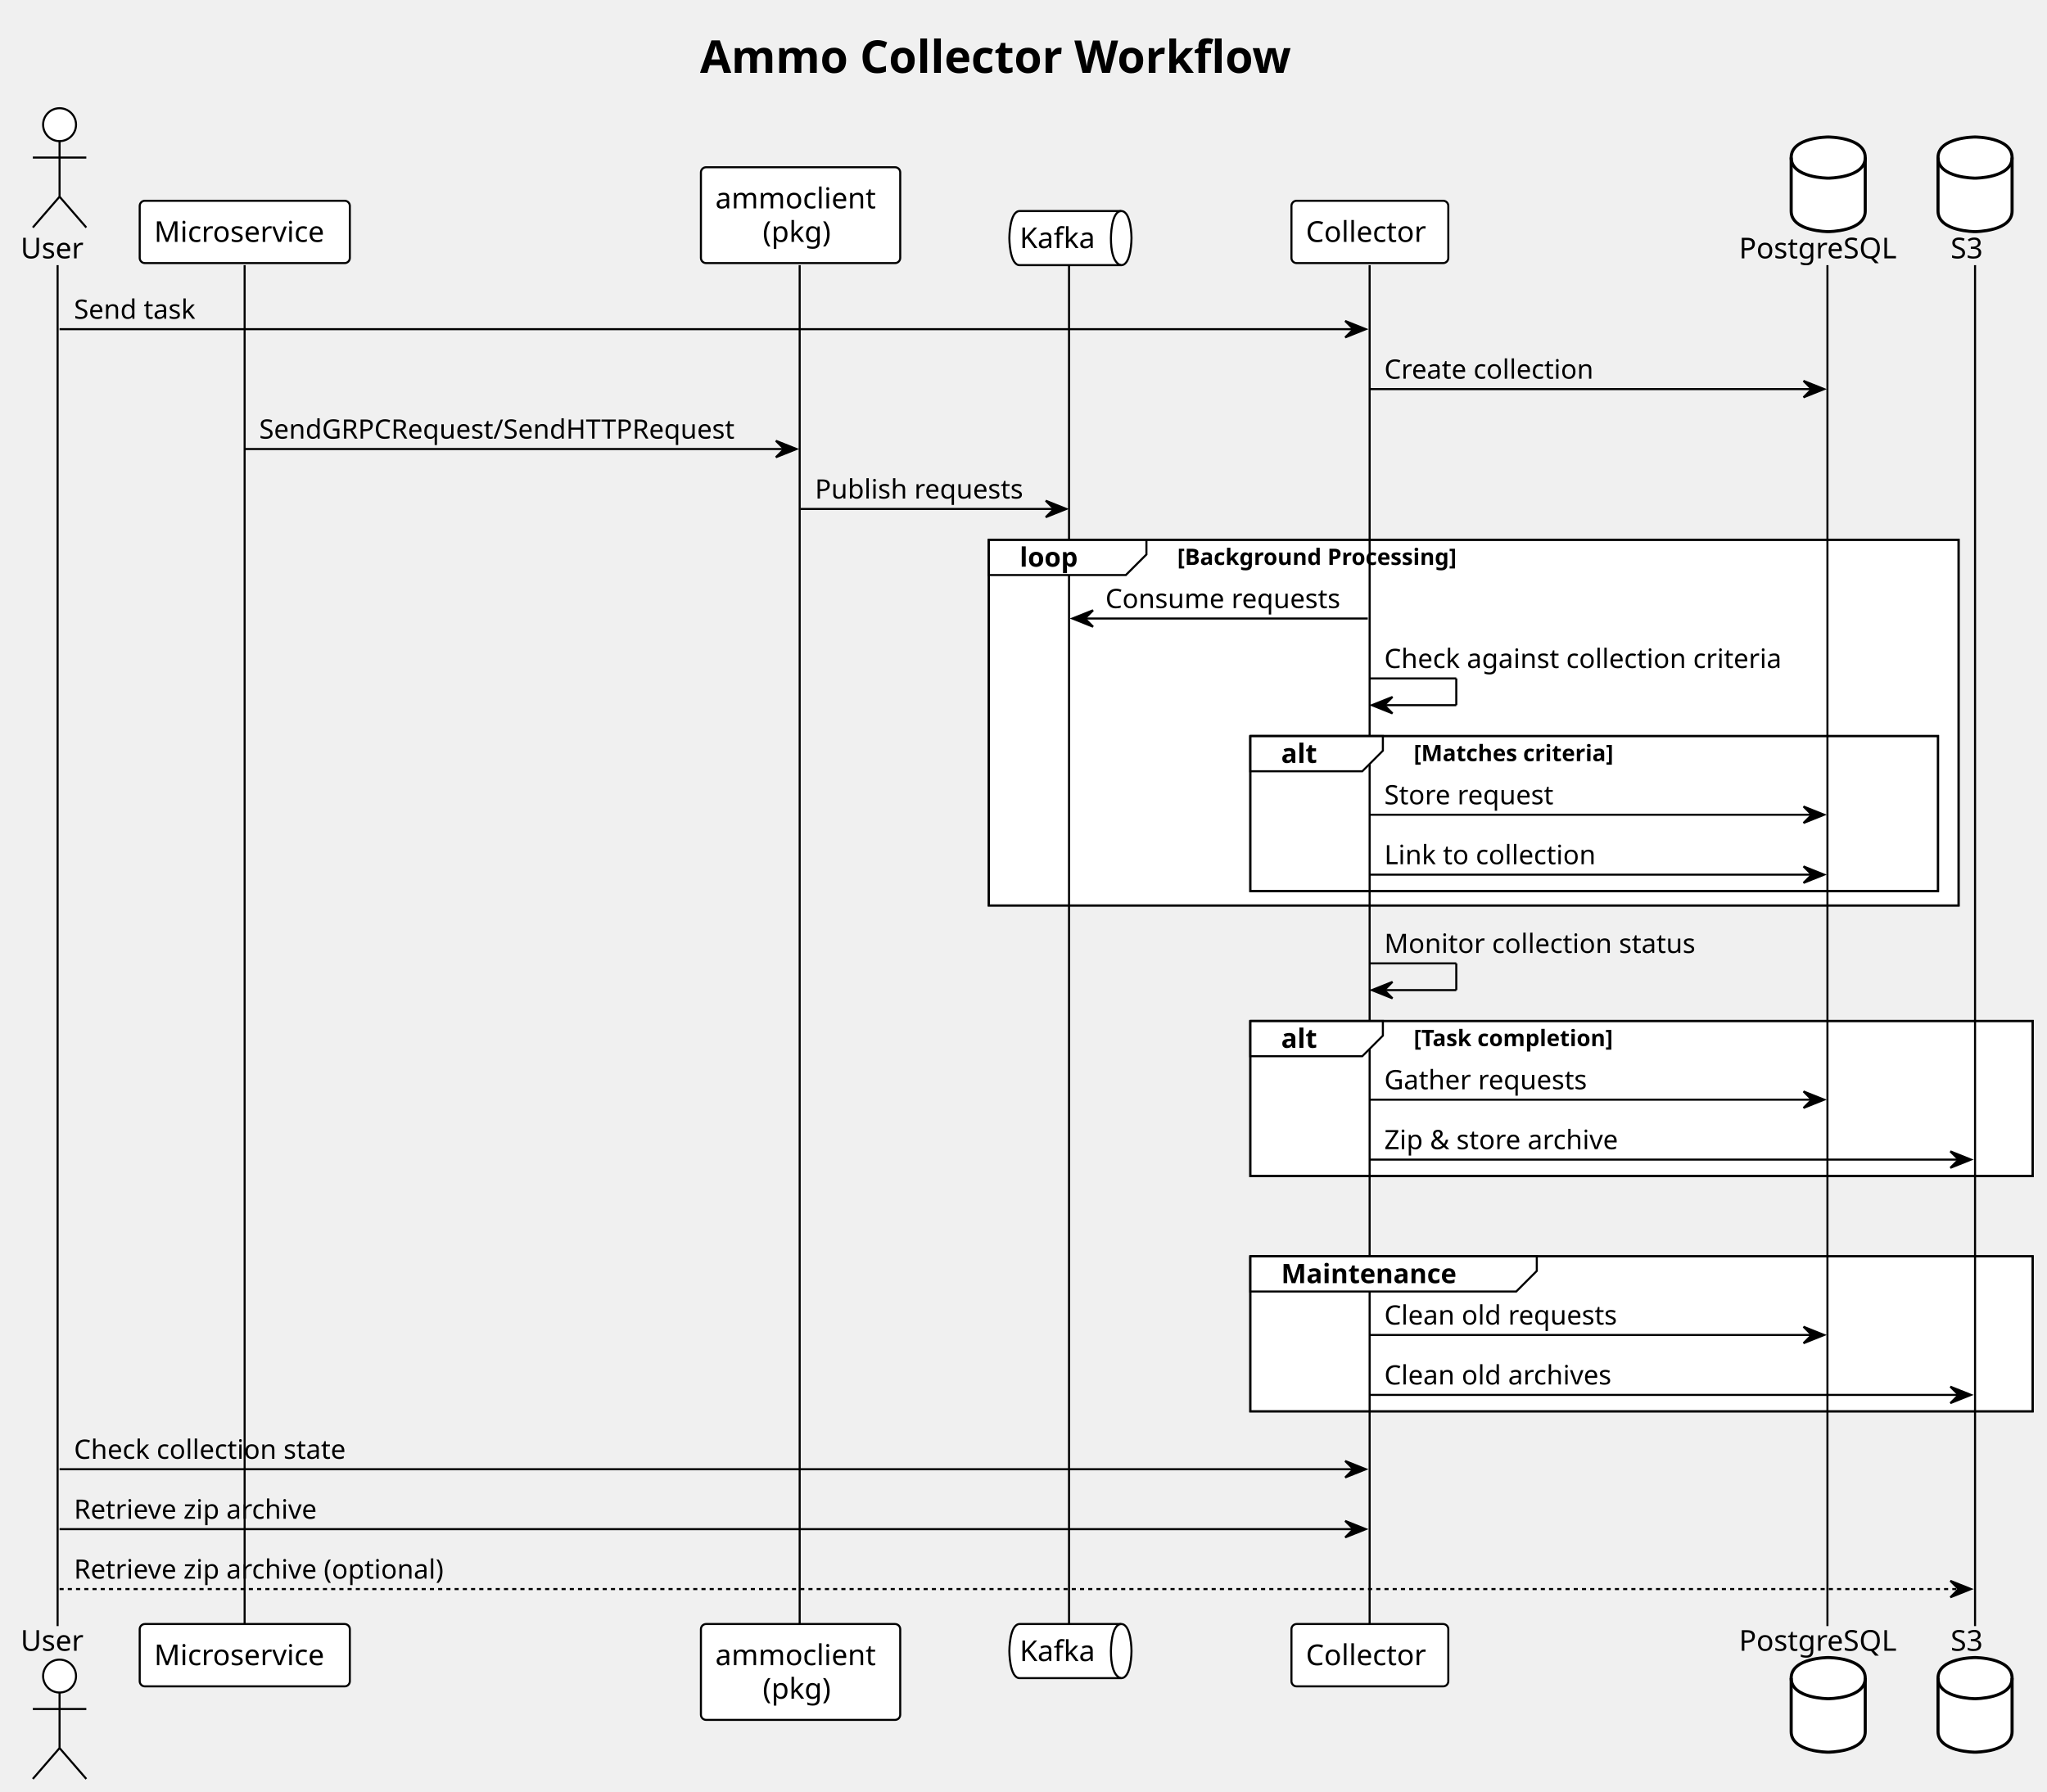
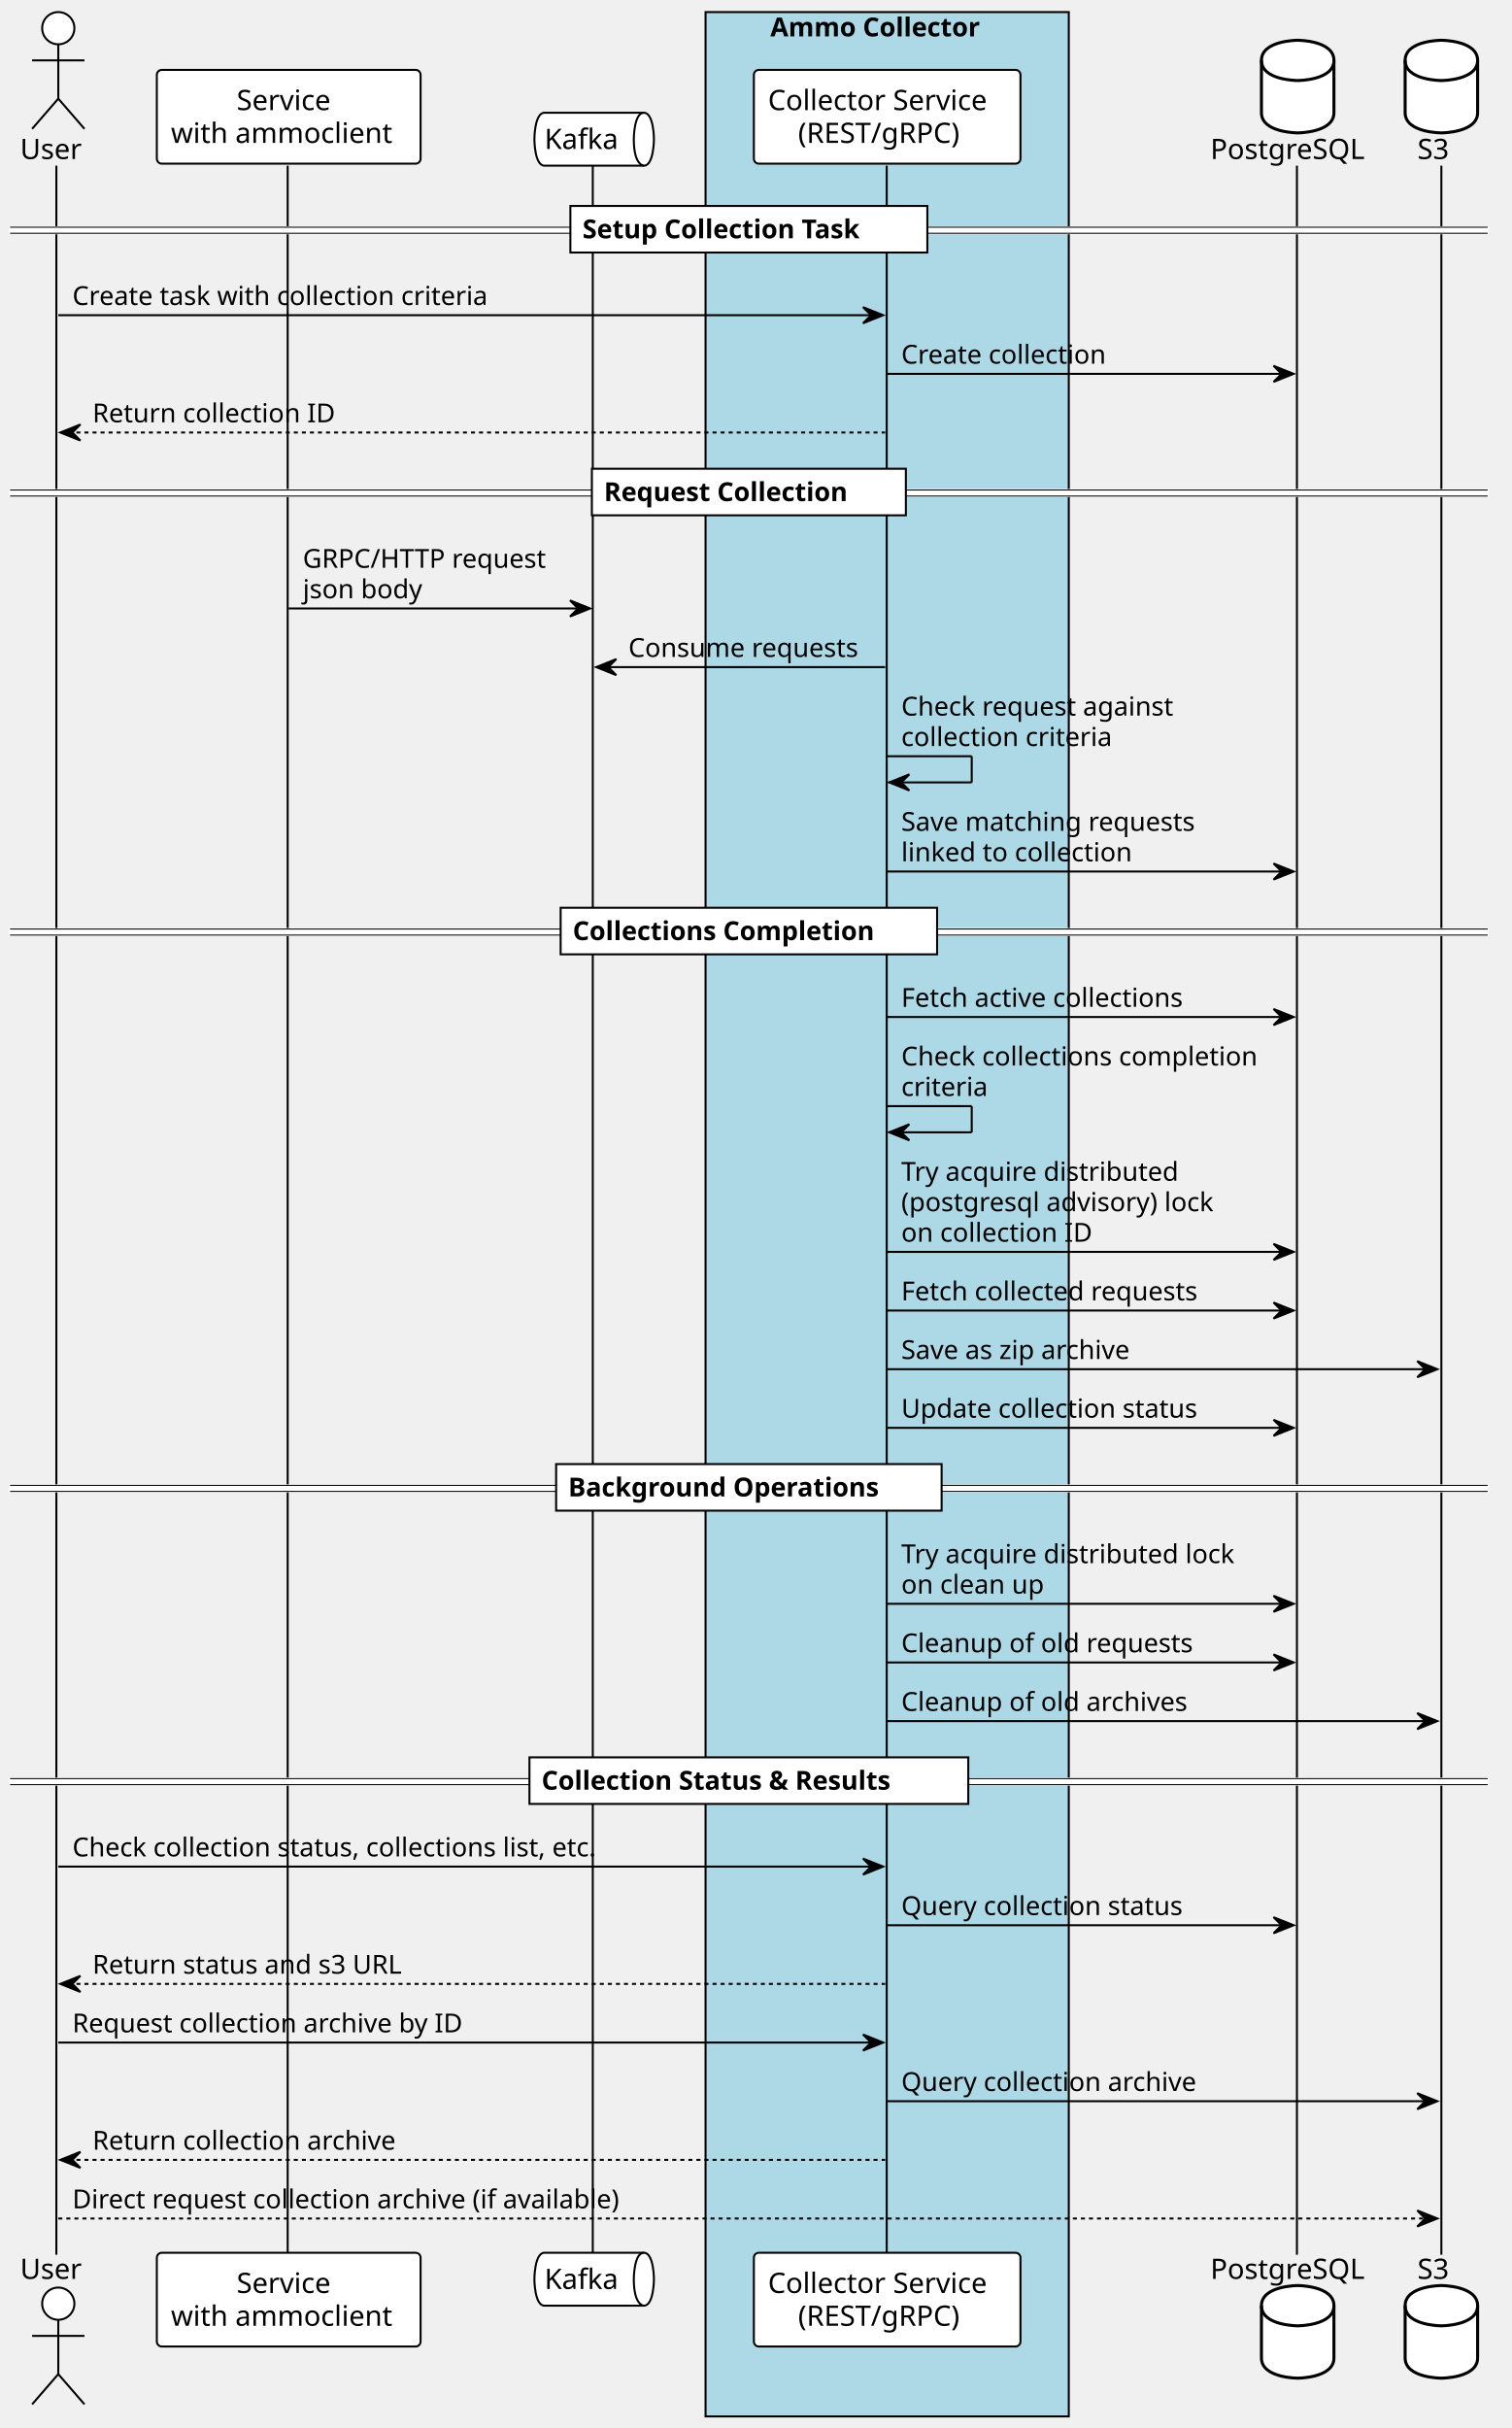
- <svg xmlns="http://www.w3.org/2000/svg" contentStyleType="text/css" height="871px" preserveAspectRatio="none" style="width:995px;height:871px;background:#FFFFFF;" version="1.1" viewBox="0 0 995 871" width="995px" zoomAndPan="magnify">
+ <svg xmlns="http://www.w3.org/2000/svg" contentStyleType="text/css" height="1206px" preserveAspectRatio="none" style="width:751px;height:1206px;background:#FFFFFF;" version="1.1" viewBox="0 0 751 1206" width="751px" zoomAndPan="magnify">
  <defs />
  <g>
-     <text fill="#000000" font-family="Verdana" font-size="22" font-weight="bold" lengthAdjust="spacing" textLength="321.503" x="340.263" y="35.421">Ammo Collector Workflow</text>
-     <rect fill="#FFFFFF" height="177.797" style="stroke:#000000;stroke-width:1.0;" width="471.402" x="480.627" y="262.438" />
-     <rect fill="#FFFFFF" height="75.398" style="stroke:#000000;stroke-width:1.0;" width="334.284" x="607.745" y="357.836" />
-     <rect fill="#FFFFFF" height="75.398" style="stroke:#000000;stroke-width:1.0;" width="380.284" x="607.745" y="496.367" />
-     <rect fill="#FFFFFF" height="75.398" style="stroke:#000000;stroke-width:1.0;" width="380.284" x="607.745" y="610.766" />
-     <line style="stroke:#000000;stroke-width:1.0;" x1="28" x2="28" y1="128.906" y2="790.562" />
-     <line style="stroke:#000000;stroke-width:1.0;" x1="118.91" x2="118.91" y1="128.906" y2="790.562" />
-     <line style="stroke:#000000;stroke-width:1.0;" x1="388.704" x2="388.704" y1="128.906" y2="790.562" />
-     <line style="stroke:#000000;stroke-width:1.0;" x1="519.626" x2="519.626" y1="128.906" y2="790.562" />
-     <line style="stroke:#000000;stroke-width:1.0;" x1="665.745" x2="665.745" y1="128.906" y2="790.562" />
-     <line style="stroke:#000000;stroke-width:1.0;" x1="888.276" x2="888.276" y1="128.906" y2="790.562" />
-     <line style="stroke:#000000;stroke-width:1.0;" x1="960.029" x2="960.029" y1="128.906" y2="790.562" />
-     <text fill="#000000" font-family="Verdana" font-size="14" lengthAdjust="spacing" textLength="31.91" x="10" y="125.605">User</text>
-     <ellipse cx="28.955" cy="60.609" fill="#FFFFFF" rx="8" ry="8" style="stroke:#000000;stroke-width:1.0;" />
-     <path d="M28.955,68.609 L28.955,95.609 M15.955,76.609 L41.955,76.609 M28.955,95.609 L15.955,110.609 M28.955,95.609 L41.955,110.609 " fill="none" style="stroke:#000000;stroke-width:1.0;" />
-     <text fill="#000000" font-family="Verdana" font-size="14" lengthAdjust="spacing" textLength="31.91" x="10" y="802.558">User</text>
-     <ellipse cx="28.955" cy="814.859" fill="#FFFFFF" rx="8" ry="8" style="stroke:#000000;stroke-width:1.0;" />
-     <path d="M28.955,822.859 L28.955,849.859 M15.955,830.859 L41.955,830.859 M28.955,849.859 L15.955,864.859 M28.955,849.859 L41.955,864.859 " fill="none" style="stroke:#000000;stroke-width:1.0;" />
-     <rect fill="#FFFFFF" height="30.297" rx="2.5" ry="2.5" style="stroke:#000000;stroke-width:1.0;" width="102.136" x="67.91" y="97.609" />
-     <text fill="#000000" font-family="Verdana" font-size="14" lengthAdjust="spacing" textLength="88.136" x="74.91" y="117.605">Microservice</text>
-     <rect fill="#FFFFFF" height="30.297" rx="2.5" ry="2.5" style="stroke:#000000;stroke-width:1.0;" width="102.136" x="67.91" y="789.562" />
-     <text fill="#000000" font-family="Verdana" font-size="14" lengthAdjust="spacing" textLength="88.136" x="74.91" y="809.558">Microservice</text>
-     <rect fill="#FFFFFF" height="46.594" rx="2.5" ry="2.5" style="stroke:#000000;stroke-width:1.0;" width="96.872" x="340.704" y="81.312" />
-     <text fill="#000000" font-family="Verdana" font-size="14" lengthAdjust="spacing" textLength="82.872" x="347.704" y="101.308">ammoclient</text>
-     <text fill="#000000" font-family="Verdana" font-size="14" lengthAdjust="spacing" textLength="36.805" x="370.738" y="117.605">(pkg)</text>
-     <rect fill="#FFFFFF" height="46.594" rx="2.5" ry="2.5" style="stroke:#000000;stroke-width:1.0;" width="96.872" x="340.704" y="789.562" />
-     <text fill="#000000" font-family="Verdana" font-size="14" lengthAdjust="spacing" textLength="82.872" x="347.704" y="809.558">ammoclient</text>
-     <text fill="#000000" font-family="Verdana" font-size="14" lengthAdjust="spacing" textLength="36.805" x="370.738" y="825.855">(pkg)</text>
-     <path d="M495.627,102.609 L545.001,102.609 C550.001,102.609 550.001,115.758 550.001,115.758 C550.001,115.758 550.001,128.906 545.001,128.906 L495.627,128.906 C490.627,128.906 490.627,115.758 490.627,115.758 C490.627,115.758 490.627,102.609 495.627,102.609 " fill="#FFFFFF" style="stroke:#000000;stroke-width:1.0;" />
-     <path d="M545.001,102.609 C540.001,102.609 540.001,115.758 540.001,115.758 C540.001,128.906 545.001,128.906 545.001,128.906 " fill="none" style="stroke:#000000;stroke-width:1.0;" />
-     <text fill="#000000" font-family="Verdana" font-size="14" lengthAdjust="spacing" textLength="39.375" x="495.627" y="120.605">Kafka</text>
-     <path d="M495.627,789.562 L545.001,789.562 C550.001,789.562 550.001,802.711 550.001,802.711 C550.001,802.711 550.001,815.859 545.001,815.859 L495.627,815.859 C490.627,815.859 490.627,802.711 490.627,802.711 C490.627,802.711 490.627,789.562 495.627,789.562 " fill="#FFFFFF" style="stroke:#000000;stroke-width:1.0;" />
-     <path d="M545.001,789.562 C540.001,789.562 540.001,802.711 540.001,802.711 C540.001,815.859 545.001,815.859 545.001,815.859 " fill="none" style="stroke:#000000;stroke-width:1.0;" />
-     <text fill="#000000" font-family="Verdana" font-size="14" lengthAdjust="spacing" textLength="39.375" x="495.627" y="807.558">Kafka</text>
-     <rect fill="#FFFFFF" height="30.297" rx="2.5" ry="2.5" style="stroke:#000000;stroke-width:1.0;" width="76.241" x="627.745" y="97.609" />
-     <text fill="#000000" font-family="Verdana" font-size="14" lengthAdjust="spacing" textLength="62.241" x="634.745" y="117.605">Collector</text>
-     <rect fill="#FFFFFF" height="30.297" rx="2.5" ry="2.5" style="stroke:#000000;stroke-width:1.0;" width="76.241" x="627.745" y="789.562" />
-     <text fill="#000000" font-family="Verdana" font-size="14" lengthAdjust="spacing" textLength="62.241" x="634.745" y="809.558">Collector</text>
-     <text fill="#000000" font-family="Verdana" font-size="14" lengthAdjust="spacing" textLength="80.753" x="845.276" y="125.605">PostgreSQL</text>
-     <path d="M870.652,76.609 C870.652,66.609 888.652,66.609 888.652,66.609 C888.652,66.609 906.652,66.609 906.652,76.609 L906.652,102.609 C906.652,112.609 888.652,112.609 888.652,112.609 C888.652,112.609 870.652,112.609 870.652,102.609 L870.652,76.609 " fill="#FFFFFF" style="stroke:#000000;stroke-width:1.5;" />
-     <path d="M870.652,76.609 C870.652,86.609 888.652,86.609 888.652,86.609 C888.652,86.609 906.652,86.609 906.652,76.609 " fill="none" style="stroke:#000000;stroke-width:1.5;" />
-     <text fill="#000000" font-family="Verdana" font-size="14" lengthAdjust="spacing" textLength="80.753" x="845.276" y="802.558">PostgreSQL</text>
-     <path d="M870.652,815.859 C870.652,805.859 888.652,805.859 888.652,805.859 C888.652,805.859 906.652,805.859 906.652,815.859 L906.652,841.859 C906.652,851.859 888.652,851.859 888.652,851.859 C888.652,851.859 870.652,851.859 870.652,841.859 L870.652,815.859 " fill="#FFFFFF" style="stroke:#000000;stroke-width:1.5;" />
-     <path d="M870.652,815.859 C870.652,825.859 888.652,825.859 888.652,825.859 C888.652,825.859 906.652,825.859 906.652,815.859 " fill="none" style="stroke:#000000;stroke-width:1.5;" />
-     <text fill="#000000" font-family="Verdana" font-size="14" lengthAdjust="spacing" textLength="17.794" x="948.132" y="125.605">S3</text>
-     <path d="M942.029,76.609 C942.029,66.609 960.029,66.609 960.029,66.609 C960.029,66.609 978.029,66.609 978.029,76.609 L978.029,102.609 C978.029,112.609 960.029,112.609 960.029,112.609 C960.029,112.609 942.029,112.609 942.029,102.609 L942.029,76.609 " fill="#FFFFFF" style="stroke:#000000;stroke-width:1.5;" />
-     <path d="M942.029,76.609 C942.029,86.609 960.029,86.609 960.029,86.609 C960.029,86.609 978.029,86.609 978.029,76.609 " fill="none" style="stroke:#000000;stroke-width:1.5;" />
-     <text fill="#000000" font-family="Verdana" font-size="14" lengthAdjust="spacing" textLength="17.794" x="948.132" y="802.558">S3</text>
-     <path d="M942.029,815.859 C942.029,805.859 960.029,805.859 960.029,805.859 C960.029,805.859 978.029,805.859 978.029,815.859 L978.029,841.859 C978.029,851.859 960.029,851.859 960.029,851.859 C960.029,851.859 942.029,851.859 942.029,841.859 L942.029,815.859 " fill="#FFFFFF" style="stroke:#000000;stroke-width:1.5;" />
-     <path d="M942.029,815.859 C942.029,825.859 960.029,825.859 960.029,825.859 C960.029,825.859 978.029,825.859 978.029,815.859 " fill="none" style="stroke:#000000;stroke-width:1.5;" />
-     <polygon fill="#000000" points="653.865,156.039,663.865,160.039,653.865,164.039,657.865,160.039" style="stroke:#000000;stroke-width:1.0;" />
-     <line style="stroke:#000000;stroke-width:1.0;" x1="28.955" x2="659.865" y1="160.039" y2="160.039" />
-     <text fill="#000000" font-family="Verdana" font-size="13" lengthAdjust="spacing" textLength="64.238" x="35.955" y="154.973">Send task</text>
-     <polygon fill="#000000" points="876.652,185.172,886.652,189.172,876.652,193.172,880.652,189.172" style="stroke:#000000;stroke-width:1.0;" />
-     <line style="stroke:#000000;stroke-width:1.0;" x1="665.865" x2="882.652" y1="189.172" y2="189.172" />
-     <text fill="#000000" font-family="Verdana" font-size="13" lengthAdjust="spacing" textLength="109.986" x="672.865" y="184.106">Create collection</text>
-     <polygon fill="#000000" points="377.14,214.305,387.14,218.305,377.14,222.305,381.14,218.305" style="stroke:#000000;stroke-width:1.0;" />
-     <line style="stroke:#000000;stroke-width:1.0;" x1="118.978" x2="383.14" y1="218.305" y2="218.305" />
-     <text fill="#000000" font-family="Verdana" font-size="13" lengthAdjust="spacing" textLength="246.162" x="125.978" y="213.239">SendGRPCRequest/SendHTTPRequest</text>
-     <polygon fill="#000000" points="508.314,243.438,518.314,247.438,508.314,251.438,512.314,247.438" style="stroke:#000000;stroke-width:1.0;" />
-     <line style="stroke:#000000;stroke-width:1.0;" x1="389.14" x2="514.314" y1="247.438" y2="247.438" />
-     <text fill="#000000" font-family="Verdana" font-size="13" lengthAdjust="spacing" textLength="107.174" x="396.14" y="242.372">Publish requests</text>
-     <path d="M480.627,262.438 L557.25,262.438 L557.25,269.57 L547.25,279.57 L480.627,279.57 L480.627,262.438 " fill="#FFFFFF" style="stroke:#000000;stroke-width:1.0;" />
-     <rect fill="none" height="177.797" style="stroke:#000000;stroke-width:1.0;" width="471.402" x="480.627" y="262.438" />
-     <text fill="#000000" font-family="Verdana" font-size="13" font-weight="bold" lengthAdjust="spacing" textLength="31.624" x="495.627" y="275.504">loop</text>
-     <text fill="#000000" font-family="Verdana" font-size="11" font-weight="bold" lengthAdjust="spacing" textLength="155.515" x="572.25" y="274.648">[Background Processing]</text>
-     <polygon fill="#000000" points="531.314,296.703,521.314,300.703,531.314,304.703,527.314,300.703" style="stroke:#000000;stroke-width:1.0;" />
-     <line style="stroke:#000000;stroke-width:1.0;" x1="525.314" x2="664.865" y1="300.703" y2="300.703" />
-     <text fill="#000000" font-family="Verdana" font-size="13" lengthAdjust="spacing" textLength="121.551" x="537.314" y="295.637">Consume requests</text>
-     <line style="stroke:#000000;stroke-width:1.0;" x1="665.865" x2="707.865" y1="329.836" y2="329.836" />
-     <line style="stroke:#000000;stroke-width:1.0;" x1="707.865" x2="707.865" y1="329.836" y2="342.836" />
-     <line style="stroke:#000000;stroke-width:1.0;" x1="666.865" x2="707.865" y1="342.836" y2="342.836" />
-     <polygon fill="#000000" points="676.865,338.836,666.865,342.836,676.865,346.836,672.865,342.836" style="stroke:#000000;stroke-width:1.0;" />
-     <text fill="#000000" font-family="Verdana" font-size="13" lengthAdjust="spacing" textLength="208.787" x="672.865" y="324.77">Check against collection criteria</text>
-     <path d="M607.745,357.836 L672.188,357.836 L672.188,364.969 L662.188,374.969 L607.745,374.969 L607.745,357.836 " fill="#FFFFFF" style="stroke:#000000;stroke-width:1.0;" />
-     <rect fill="none" height="75.398" style="stroke:#000000;stroke-width:1.0;" width="334.284" x="607.745" y="357.836" />
-     <text fill="#000000" font-family="Verdana" font-size="13" font-weight="bold" lengthAdjust="spacing" textLength="19.443" x="622.745" y="370.903">alt</text>
-     <text fill="#000000" font-family="Verdana" font-size="11" font-weight="bold" lengthAdjust="spacing" textLength="110.924" x="687.188" y="370.046">[Matches criteria]</text>
-     <polygon fill="#000000" points="876.652,392.102,886.652,396.102,876.652,400.102,880.652,396.102" style="stroke:#000000;stroke-width:1.0;" />
-     <line style="stroke:#000000;stroke-width:1.0;" x1="665.865" x2="882.652" y1="396.102" y2="396.102" />
-     <text fill="#000000" font-family="Verdana" font-size="13" lengthAdjust="spacing" textLength="88.48" x="672.865" y="391.036">Store request</text>
-     <polygon fill="#000000" points="876.652,421.234,886.652,425.234,876.652,429.234,880.652,425.234" style="stroke:#000000;stroke-width:1.0;" />
-     <line style="stroke:#000000;stroke-width:1.0;" x1="665.865" x2="882.652" y1="425.234" y2="425.234" />
-     <text fill="#000000" font-family="Verdana" font-size="13" lengthAdjust="spacing" textLength="110.31" x="672.865" y="420.168">Link to collection</text>
-     <line style="stroke:#000000;stroke-width:1.0;" x1="665.865" x2="707.865" y1="468.367" y2="468.367" />
-     <line style="stroke:#000000;stroke-width:1.0;" x1="707.865" x2="707.865" y1="468.367" y2="481.367" />
-     <line style="stroke:#000000;stroke-width:1.0;" x1="666.865" x2="707.865" y1="481.367" y2="481.367" />
-     <polygon fill="#000000" points="676.865,477.367,666.865,481.367,676.865,485.367,672.865,481.367" style="stroke:#000000;stroke-width:1.0;" />
-     <text fill="#000000" font-family="Verdana" font-size="13" lengthAdjust="spacing" textLength="159.999" x="672.865" y="463.301">Monitor collection status</text>
-     <path d="M607.745,496.367 L672.188,496.367 L672.188,503.5 L662.188,513.5 L607.745,513.5 L607.745,496.367 " fill="#FFFFFF" style="stroke:#000000;stroke-width:1.0;" />
-     <rect fill="none" height="75.398" style="stroke:#000000;stroke-width:1.0;" width="380.284" x="607.745" y="496.367" />
-     <text fill="#000000" font-family="Verdana" font-size="13" font-weight="bold" lengthAdjust="spacing" textLength="19.443" x="622.745" y="509.434">alt</text>
-     <text fill="#000000" font-family="Verdana" font-size="11" font-weight="bold" lengthAdjust="spacing" textLength="111.735" x="687.188" y="508.578">[Task completion]</text>
-     <polygon fill="#000000" points="876.652,530.633,886.652,534.633,876.652,538.633,880.652,534.633" style="stroke:#000000;stroke-width:1.0;" />
-     <line style="stroke:#000000;stroke-width:1.0;" x1="665.865" x2="882.652" y1="534.633" y2="534.633" />
-     <text fill="#000000" font-family="Verdana" font-size="13" lengthAdjust="spacing" textLength="105.327" x="672.865" y="529.567">Gather requests</text>
-     <polygon fill="#000000" points="948.029,559.766,958.029,563.766,948.029,567.766,952.029,563.766" style="stroke:#000000;stroke-width:1.0;" />
-     <line style="stroke:#000000;stroke-width:1.0;" x1="665.865" x2="954.029" y1="563.766" y2="563.766" />
-     <text fill="#000000" font-family="Verdana" font-size="13" lengthAdjust="spacing" textLength="124.471" x="672.865" y="558.7">Zip &amp; store archive</text>
-     <path d="M607.745,610.766 L747.001,610.766 L747.001,617.898 L737.001,627.898 L607.745,627.898 L607.745,610.766 " fill="#FFFFFF" style="stroke:#000000;stroke-width:1.0;" />
-     <rect fill="none" height="75.398" style="stroke:#000000;stroke-width:1.0;" width="380.284" x="607.745" y="610.766" />
-     <text fill="#000000" font-family="Verdana" font-size="13" font-weight="bold" lengthAdjust="spacing" textLength="94.256" x="622.745" y="623.832">Maintenance</text>
-     <polygon fill="#000000" points="876.652,645.031,886.652,649.031,876.652,653.031,880.652,649.031" style="stroke:#000000;stroke-width:1.0;" />
-     <line style="stroke:#000000;stroke-width:1.0;" x1="665.865" x2="882.652" y1="649.031" y2="649.031" />
-     <text fill="#000000" font-family="Verdana" font-size="13" lengthAdjust="spacing" textLength="121.45" x="672.865" y="643.965">Clean old requests</text>
-     <polygon fill="#000000" points="948.029,674.164,958.029,678.164,948.029,682.164,952.029,678.164" style="stroke:#000000;stroke-width:1.0;" />
-     <line style="stroke:#000000;stroke-width:1.0;" x1="665.865" x2="954.029" y1="678.164" y2="678.164" />
-     <text fill="#000000" font-family="Verdana" font-size="13" lengthAdjust="spacing" textLength="119.749" x="672.865" y="673.098">Clean old archives</text>
-     <polygon fill="#000000" points="653.865,710.297,663.865,714.297,653.865,718.297,657.865,714.297" style="stroke:#000000;stroke-width:1.0;" />
-     <line style="stroke:#000000;stroke-width:1.0;" x1="28.955" x2="659.865" y1="714.297" y2="714.297" />
-     <text fill="#000000" font-family="Verdana" font-size="13" lengthAdjust="spacing" textLength="143.559" x="35.955" y="709.231">Check collection state</text>
-     <polygon fill="#000000" points="653.865,739.43,663.865,743.43,653.865,747.43,657.865,743.43" style="stroke:#000000;stroke-width:1.0;" />
-     <line style="stroke:#000000;stroke-width:1.0;" x1="28.955" x2="659.865" y1="743.43" y2="743.43" />
-     <text fill="#000000" font-family="Verdana" font-size="13" lengthAdjust="spacing" textLength="129.727" x="35.955" y="738.364">Retrieve zip archive</text>
-     <polygon fill="#000000" points="948.029,768.562,958.029,772.562,948.029,776.562,952.029,772.562" style="stroke:#000000;stroke-width:1.0;" />
-     <line style="stroke:#000000;stroke-width:1.0;stroke-dasharray:2.0,2.0;" x1="28.955" x2="954.029" y1="772.562" y2="772.562" />
-     <text fill="#000000" font-family="Verdana" font-size="13" lengthAdjust="spacing" textLength="196.689" x="35.955" y="767.497">Retrieve zip archive (optional)</text>
+     <rect fill="#ADD8E6" height="1194.242" style="stroke:#000000;stroke-width:1.0;" width="180.433" x="350.491" y="6" />
+     <text fill="#000000" font-family="Verdana" font-size="13" font-weight="bold" lengthAdjust="spacing" textLength="116.073" x="382.671" y="18.067">Ammo Collector</text>
+     <line style="stroke:#000000;stroke-width:1.0;" x1="28" x2="28" y1="82.297" y2="1119.945" />
+     <line style="stroke:#000000;stroke-width:1.0;" x1="142.91" x2="142.91" y1="82.297" y2="1119.945" />
+     <line style="stroke:#000000;stroke-width:1.0;" x1="294.469" x2="294.469" y1="82.297" y2="1119.945" />
+     <line style="stroke:#000000;stroke-width:1.0;" x1="440.491" x2="440.491" y1="82.297" y2="1119.945" />
+     <line style="stroke:#000000;stroke-width:1.0;" x1="644.259" x2="644.259" y1="82.297" y2="1119.945" />
+     <line style="stroke:#000000;stroke-width:1.0;" x1="716.012" x2="716.012" y1="82.297" y2="1119.945" />
+     <text fill="#000000" font-family="Verdana" font-size="14" lengthAdjust="spacing" textLength="31.91" x="10" y="78.995">User</text>
+     <ellipse cx="28.955" cy="14" fill="#FFFFFF" rx="8" ry="8" style="stroke:#000000;stroke-width:1.0;" />
+     <path d="M28.955,22 L28.955,49 M15.955,30 L41.955,30 M28.955,49 L15.955,64 M28.955,49 L41.955,64 " fill="none" style="stroke:#000000;stroke-width:1.0;" />
+     <text fill="#000000" font-family="Verdana" font-size="14" lengthAdjust="spacing" textLength="31.91" x="10" y="1131.94">User</text>
+     <ellipse cx="28.955" cy="1144.242" fill="#FFFFFF" rx="8" ry="8" style="stroke:#000000;stroke-width:1.0;" />
+     <path d="M28.955,1152.242 L28.955,1179.242 M15.955,1160.242 L41.955,1160.242 M28.955,1179.242 L15.955,1194.242 M28.955,1179.242 L41.955,1194.242 " fill="none" style="stroke:#000000;stroke-width:1.0;" />
+     <rect fill="#FFFFFF" height="46.594" rx="2.5" ry="2.5" style="stroke:#000000;stroke-width:1.0;" width="131.024" x="77.91" y="34.703" />
+     <text fill="#000000" font-family="Verdana" font-size="14" lengthAdjust="spacing" textLength="51.741" x="117.552" y="54.698">Service</text>
+     <text fill="#000000" font-family="Verdana" font-size="14" lengthAdjust="spacing" textLength="117.024" x="84.91" y="70.995">with ammoclient</text>
+     <rect fill="#FFFFFF" height="46.594" rx="2.5" ry="2.5" style="stroke:#000000;stroke-width:1.0;" width="131.024" x="77.91" y="1118.945" />
+     <text fill="#000000" font-family="Verdana" font-size="14" lengthAdjust="spacing" textLength="51.741" x="117.552" y="1138.94">Service</text>
+     <text fill="#000000" font-family="Verdana" font-size="14" lengthAdjust="spacing" textLength="117.024" x="84.91" y="1155.237">with ammoclient</text>
+     <path d="M270.469,56 L319.844,56 C324.844,56 324.844,69.148 324.844,69.148 C324.844,69.148 324.844,82.297 319.844,82.297 L270.469,82.297 C265.469,82.297 265.469,69.148 265.469,69.148 C265.469,69.148 265.469,56 270.469,56 " fill="#FFFFFF" style="stroke:#000000;stroke-width:1.0;" />
+     <path d="M319.844,56 C314.844,56 314.844,69.148 314.844,69.148 C314.844,82.297 319.844,82.297 319.844,82.297 " fill="none" style="stroke:#000000;stroke-width:1.0;" />
+     <text fill="#000000" font-family="Verdana" font-size="14" lengthAdjust="spacing" textLength="39.375" x="270.469" y="73.995">Kafka</text>
+     <path d="M270.469,1118.945 L319.844,1118.945 C324.844,1118.945 324.844,1132.094 324.844,1132.094 C324.844,1132.094 324.844,1145.242 319.844,1145.242 L270.469,1145.242 C265.469,1145.242 265.469,1132.094 265.469,1132.094 C265.469,1132.094 265.469,1118.945 270.469,1118.945 " fill="#FFFFFF" style="stroke:#000000;stroke-width:1.0;" />
+     <path d="M319.844,1118.945 C314.844,1118.945 314.844,1132.094 314.844,1132.094 C314.844,1145.242 319.844,1145.242 319.844,1145.242 " fill="none" style="stroke:#000000;stroke-width:1.0;" />
+     <text fill="#000000" font-family="Verdana" font-size="14" lengthAdjust="spacing" textLength="39.375" x="270.469" y="1136.94">Kafka</text>
+     <rect fill="#FFFFFF" height="46.594" rx="2.5" ry="2.5" style="stroke:#000000;stroke-width:1.0;" width="132.433" x="374.491" y="34.703" />
+     <text fill="#000000" font-family="Verdana" font-size="14" lengthAdjust="spacing" textLength="118.433" x="381.491" y="54.698">Collector Service</text>
+     <text fill="#000000" font-family="Verdana" font-size="14" lengthAdjust="spacing" textLength="88.484" x="396.465" y="70.995">(REST/gRPC)</text>
+     <rect fill="#FFFFFF" height="46.594" rx="2.5" ry="2.5" style="stroke:#000000;stroke-width:1.0;" width="132.433" x="374.491" y="1118.945" />
+     <text fill="#000000" font-family="Verdana" font-size="14" lengthAdjust="spacing" textLength="118.433" x="381.491" y="1138.94">Collector Service</text>
+     <text fill="#000000" font-family="Verdana" font-size="14" lengthAdjust="spacing" textLength="88.484" x="396.465" y="1155.237">(REST/gRPC)</text>
+     <text fill="#000000" font-family="Verdana" font-size="14" lengthAdjust="spacing" textLength="80.753" x="601.259" y="78.995">PostgreSQL</text>
+     <path d="M626.636,30 C626.636,20 644.636,20 644.636,20 C644.636,20 662.636,20 662.636,30 L662.636,56 C662.636,66 644.636,66 644.636,66 C644.636,66 626.636,66 626.636,56 L626.636,30 " fill="#FFFFFF" style="stroke:#000000;stroke-width:1.5;" />
+     <path d="M626.636,30 C626.636,40 644.636,40 644.636,40 C644.636,40 662.636,40 662.636,30 " fill="none" style="stroke:#000000;stroke-width:1.5;" />
+     <text fill="#000000" font-family="Verdana" font-size="14" lengthAdjust="spacing" textLength="80.753" x="601.259" y="1131.94">PostgreSQL</text>
+     <path d="M626.636,1145.242 C626.636,1135.242 644.636,1135.242 644.636,1135.242 C644.636,1135.242 662.636,1135.242 662.636,1145.242 L662.636,1171.242 C662.636,1181.242 644.636,1181.242 644.636,1181.242 C644.636,1181.242 626.636,1181.242 626.636,1171.242 L626.636,1145.242 " fill="#FFFFFF" style="stroke:#000000;stroke-width:1.5;" />
+     <path d="M626.636,1145.242 C626.636,1155.242 644.636,1155.242 644.636,1155.242 C644.636,1155.242 662.636,1155.242 662.636,1145.242 " fill="none" style="stroke:#000000;stroke-width:1.5;" />
+     <text fill="#000000" font-family="Verdana" font-size="14" lengthAdjust="spacing" textLength="17.794" x="704.115" y="78.995">S3</text>
+     <path d="M698.012,30 C698.012,20 716.012,20 716.012,20 C716.012,20 734.012,20 734.012,30 L734.012,56 C734.012,66 716.012,66 716.012,66 C716.012,66 698.012,66 698.012,56 L698.012,30 " fill="#FFFFFF" style="stroke:#000000;stroke-width:1.5;" />
+     <path d="M698.012,30 C698.012,40 716.012,40 716.012,40 C716.012,40 734.012,40 734.012,30 " fill="none" style="stroke:#000000;stroke-width:1.5;" />
+     <text fill="#000000" font-family="Verdana" font-size="14" lengthAdjust="spacing" textLength="17.794" x="704.115" y="1131.94">S3</text>
+     <path d="M698.012,1145.242 C698.012,1135.242 716.012,1135.242 716.012,1135.242 C716.012,1135.242 734.012,1135.242 734.012,1145.242 L734.012,1171.242 C734.012,1181.242 716.012,1181.242 716.012,1181.242 C716.012,1181.242 698.012,1181.242 698.012,1171.242 L698.012,1145.242 " fill="#FFFFFF" style="stroke:#000000;stroke-width:1.5;" />
+     <path d="M698.012,1145.242 C698.012,1155.242 716.012,1155.242 716.012,1155.242 C716.012,1155.242 734.012,1155.242 734.012,1145.242 " fill="none" style="stroke:#000000;stroke-width:1.5;" />
+     <rect fill="#FFFFFF" height="3" style="stroke:#FFFFFF;stroke-width:1.0;" width="734.012" x="5" y="112.863" />
+     <line style="stroke:#000000;stroke-width:0.5;" x1="5" x2="739.012" y1="112.863" y2="112.863" />
+     <line style="stroke:#000000;stroke-width:0.5;" x1="5" x2="739.012" y1="115.863" y2="115.863" />
+     <rect fill="#FFFFFF" height="23.133" style="stroke:#000000;stroke-width:1.0;" width="177.319" x="283.347" y="102.297" />
+     <text fill="#000000" font-family="Verdana" font-size="13" font-weight="bold" lengthAdjust="spacing" textLength="158.793" x="289.347" y="118.364">Setup Collection Task</text>
+     <polygon fill="#000000" points="428.707,152.562,438.707,156.562,428.707,160.562,432.707,156.562" style="stroke:#000000;stroke-width:1.0;" />
+     <line style="stroke:#000000;stroke-width:1.0;" x1="28.955" x2="434.707" y1="156.562" y2="156.562" />
+     <text fill="#000000" font-family="Verdana" font-size="13" lengthAdjust="spacing" textLength="223.45" x="35.955" y="151.497">Create task with collection criteria</text>
+     <polygon fill="#000000" points="632.636,181.695,642.636,185.695,632.636,189.695,636.636,185.695" style="stroke:#000000;stroke-width:1.0;" />
+     <line style="stroke:#000000;stroke-width:1.0;" x1="440.707" x2="638.636" y1="185.695" y2="185.695" />
+     <text fill="#000000" font-family="Verdana" font-size="13" lengthAdjust="spacing" textLength="109.986" x="447.707" y="180.629">Create collection</text>
+     <polygon fill="#000000" points="39.955,210.828,29.955,214.828,39.955,218.828,35.955,214.828" style="stroke:#000000;stroke-width:1.0;" />
+     <line style="stroke:#000000;stroke-width:1.0;stroke-dasharray:2.0,2.0;" x1="33.955" x2="439.707" y1="214.828" y2="214.828" />
+     <text fill="#000000" font-family="Verdana" font-size="13" lengthAdjust="spacing" textLength="128.432" x="45.955" y="209.762">Return collection ID</text>
+     <rect fill="#FFFFFF" height="3" style="stroke:#FFFFFF;stroke-width:1.0;" width="734.012" x="5" y="243.394" />
+     <line style="stroke:#000000;stroke-width:0.5;" x1="5" x2="739.012" y1="243.394" y2="243.394" />
+     <line style="stroke:#000000;stroke-width:0.5;" x1="5" x2="739.012" y1="246.394" y2="246.394" />
+     <rect fill="#FFFFFF" height="23.133" style="stroke:#000000;stroke-width:1.0;" width="155.972" x="294.02" y="232.828" />
+     <text fill="#000000" font-family="Verdana" font-size="13" font-weight="bold" lengthAdjust="spacing" textLength="137.446" x="300.02" y="248.895">Request Collection</text>
+     <polygon fill="#000000" points="283.156,298.227,293.156,302.227,283.156,306.227,287.156,302.227" style="stroke:#000000;stroke-width:1.0;" />
+     <line style="stroke:#000000;stroke-width:1.0;" x1="143.422" x2="289.156" y1="302.227" y2="302.227" />
+     <text fill="#000000" font-family="Verdana" font-size="13" lengthAdjust="spacing" textLength="127.734" x="150.422" y="282.028">GRPC/HTTP request</text>
+     <text fill="#000000" font-family="Verdana" font-size="13" lengthAdjust="spacing" textLength="62.861" x="150.422" y="297.161">json body</text>
+     <polygon fill="#000000" points="306.156,327.359,296.156,331.359,306.156,335.359,302.156,331.359" style="stroke:#000000;stroke-width:1.0;" />
+     <line style="stroke:#000000;stroke-width:1.0;" x1="300.156" x2="439.707" y1="331.359" y2="331.359" />
+     <text fill="#000000" font-family="Verdana" font-size="13" lengthAdjust="spacing" textLength="121.551" x="312.156" y="326.293">Consume requests</text>
+     <line style="stroke:#000000;stroke-width:1.0;" x1="440.707" x2="482.707" y1="375.625" y2="375.625" />
+     <line style="stroke:#000000;stroke-width:1.0;" x1="482.707" x2="482.707" y1="375.625" y2="388.625" />
+     <line style="stroke:#000000;stroke-width:1.0;" x1="441.707" x2="482.707" y1="388.625" y2="388.625" />
+     <polygon fill="#000000" points="451.707,384.625,441.707,388.625,451.707,392.625,447.707,388.625" style="stroke:#000000;stroke-width:1.0;" />
+     <text fill="#000000" font-family="Verdana" font-size="13" lengthAdjust="spacing" textLength="145.863" x="447.707" y="355.426">Check request against</text>
+     <text fill="#000000" font-family="Verdana" font-size="13" lengthAdjust="spacing" textLength="112.626" x="447.707" y="370.559">collection criteria</text>
+     <polygon fill="#000000" points="632.636,428.891,642.636,432.891,632.636,436.891,636.636,432.891" style="stroke:#000000;stroke-width:1.0;" />
+     <line style="stroke:#000000;stroke-width:1.0;" x1="440.707" x2="638.636" y1="432.891" y2="432.891" />
+     <text fill="#000000" font-family="Verdana" font-size="13" lengthAdjust="spacing" textLength="157.866" x="447.707" y="412.692">Save matching requests</text>
+     <text fill="#000000" font-family="Verdana" font-size="13" lengthAdjust="spacing" textLength="122.929" x="447.707" y="427.825">linked to collection</text>
+     <rect fill="#FFFFFF" height="3" style="stroke:#FFFFFF;stroke-width:1.0;" width="734.012" x="5" y="461.457" />
+     <line style="stroke:#000000;stroke-width:0.5;" x1="5" x2="739.012" y1="461.457" y2="461.457" />
+     <line style="stroke:#000000;stroke-width:0.5;" x1="5" x2="739.012" y1="464.457" y2="464.457" />
+     <rect fill="#FFFFFF" height="23.133" style="stroke:#000000;stroke-width:1.0;" width="187.005" x="278.503" y="450.891" />
+     <text fill="#000000" font-family="Verdana" font-size="13" font-weight="bold" lengthAdjust="spacing" textLength="168.48" x="284.503" y="466.957">Collections Completion</text>
+     <polygon fill="#000000" points="632.636,501.156,642.636,505.156,632.636,509.156,636.636,505.156" style="stroke:#000000;stroke-width:1.0;" />
+     <line style="stroke:#000000;stroke-width:1.0;" x1="440.707" x2="638.636" y1="505.156" y2="505.156" />
+     <text fill="#000000" font-family="Verdana" font-size="13" lengthAdjust="spacing" textLength="152.883" x="447.707" y="500.09">Fetch active collections</text>
+     <line style="stroke:#000000;stroke-width:1.0;" x1="440.707" x2="482.707" y1="549.422" y2="549.422" />
+     <line style="stroke:#000000;stroke-width:1.0;" x1="482.707" x2="482.707" y1="549.422" y2="562.422" />
+     <line style="stroke:#000000;stroke-width:1.0;" x1="441.707" x2="482.707" y1="562.422" y2="562.422" />
+     <polygon fill="#000000" points="451.707,558.422,441.707,562.422,451.707,566.422,447.707,562.422" style="stroke:#000000;stroke-width:1.0;" />
+     <text fill="#000000" font-family="Verdana" font-size="13" lengthAdjust="spacing" textLength="189.928" x="447.707" y="529.223">Check collections completion</text>
+     <text fill="#000000" font-family="Verdana" font-size="13" lengthAdjust="spacing" textLength="46.122" x="447.707" y="544.356">criteria</text>
+     <polygon fill="#000000" points="632.636,617.82,642.636,621.82,632.636,625.82,636.636,621.82" style="stroke:#000000;stroke-width:1.0;" />
+     <line style="stroke:#000000;stroke-width:1.0;" x1="440.707" x2="638.636" y1="621.82" y2="621.82" />
+     <text fill="#000000" font-family="Verdana" font-size="13" lengthAdjust="spacing" textLength="148.332" x="447.707" y="586.489">Try acquire distributed</text>
+     <text fill="#000000" font-family="Verdana" font-size="13" lengthAdjust="spacing" textLength="168.245" x="447.707" y="601.622">(postgresql advisory) lock</text>
+     <text fill="#000000" font-family="Verdana" font-size="13" lengthAdjust="spacing" textLength="100.674" x="447.707" y="616.754">on collection ID</text>
+     <polygon fill="#000000" points="632.636,646.953,642.636,650.953,632.636,654.953,636.636,650.953" style="stroke:#000000;stroke-width:1.0;" />
+     <line style="stroke:#000000;stroke-width:1.0;" x1="440.707" x2="638.636" y1="650.953" y2="650.953" />
+     <text fill="#000000" font-family="Verdana" font-size="13" lengthAdjust="spacing" textLength="159.517" x="447.707" y="645.887">Fetch collected requests</text>
+     <polygon fill="#000000" points="704.012,676.086,714.012,680.086,704.012,684.086,708.012,680.086" style="stroke:#000000;stroke-width:1.0;" />
+     <line style="stroke:#000000;stroke-width:1.0;" x1="440.707" x2="710.012" y1="680.086" y2="680.086" />
+     <text fill="#000000" font-family="Verdana" font-size="13" lengthAdjust="spacing" textLength="125.734" x="447.707" y="675.02">Save as zip archive</text>
+     <polygon fill="#000000" points="632.636,705.219,642.636,709.219,632.636,713.219,636.636,709.219" style="stroke:#000000;stroke-width:1.0;" />
+     <line style="stroke:#000000;stroke-width:1.0;" x1="440.707" x2="638.636" y1="709.219" y2="709.219" />
+     <text fill="#000000" font-family="Verdana" font-size="13" lengthAdjust="spacing" textLength="157.663" x="447.707" y="704.153">Update collection status</text>
+     <rect fill="#FFFFFF" height="3" style="stroke:#FFFFFF;stroke-width:1.0;" width="734.012" x="5" y="737.785" />
+     <line style="stroke:#000000;stroke-width:0.5;" x1="5" x2="739.012" y1="737.785" y2="737.785" />
+     <line style="stroke:#000000;stroke-width:0.5;" x1="5" x2="739.012" y1="740.785" y2="740.785" />
+     <rect fill="#FFFFFF" height="23.133" style="stroke:#000000;stroke-width:1.0;" width="191.5" x="276.256" y="727.219" />
+     <text fill="#000000" font-family="Verdana" font-size="13" font-weight="bold" lengthAdjust="spacing" textLength="172.974" x="282.256" y="743.286">Background Operations</text>
+     <polygon fill="#000000" points="632.636,792.617,642.636,796.617,632.636,800.617,636.636,796.617" style="stroke:#000000;stroke-width:1.0;" />
+     <line style="stroke:#000000;stroke-width:1.0;" x1="440.707" x2="638.636" y1="796.617" y2="796.617" />
+     <text fill="#000000" font-family="Verdana" font-size="13" lengthAdjust="spacing" textLength="178.706" x="447.707" y="776.418">Try acquire distributed lock</text>
+     <text fill="#000000" font-family="Verdana" font-size="13" lengthAdjust="spacing" textLength="75.912" x="447.707" y="791.551">on clean up</text>
+     <polygon fill="#000000" points="632.636,821.75,642.636,825.75,632.636,829.75,636.636,825.75" style="stroke:#000000;stroke-width:1.0;" />
+     <line style="stroke:#000000;stroke-width:1.0;" x1="440.707" x2="638.636" y1="825.75" y2="825.75" />
+     <text fill="#000000" font-family="Verdana" font-size="13" lengthAdjust="spacing" textLength="154.603" x="447.707" y="820.684">Cleanup of old requests</text>
+     <polygon fill="#000000" points="704.012,850.883,714.012,854.883,704.012,858.883,708.012,854.883" style="stroke:#000000;stroke-width:1.0;" />
+     <line style="stroke:#000000;stroke-width:1.0;" x1="440.707" x2="710.012" y1="854.883" y2="854.883" />
+     <text fill="#000000" font-family="Verdana" font-size="13" lengthAdjust="spacing" textLength="152.902" x="447.707" y="849.817">Cleanup of old archives</text>
+     <rect fill="#FFFFFF" height="3" style="stroke:#FFFFFF;stroke-width:1.0;" width="734.012" x="5" y="883.449" />
+     <line style="stroke:#000000;stroke-width:0.5;" x1="5" x2="739.012" y1="883.449" y2="883.449" />
+     <line style="stroke:#000000;stroke-width:0.5;" x1="5" x2="739.012" y1="886.449" y2="886.449" />
+     <rect fill="#FFFFFF" height="23.133" style="stroke:#000000;stroke-width:1.0;" width="217.988" x="263.012" y="872.883" />
+     <text fill="#000000" font-family="Verdana" font-size="13" font-weight="bold" lengthAdjust="spacing" textLength="199.462" x="269.012" y="888.95">Collection Status &amp; Results</text>
+     <polygon fill="#000000" points="428.707,923.148,438.707,927.148,428.707,931.148,432.707,927.148" style="stroke:#000000;stroke-width:1.0;" />
+     <line style="stroke:#000000;stroke-width:1.0;" x1="28.955" x2="434.707" y1="927.148" y2="927.148" />
+     <text fill="#000000" font-family="Verdana" font-size="13" lengthAdjust="spacing" textLength="283.848" x="35.955" y="922.082">Check collection status, collections list, etc.</text>
+     <polygon fill="#000000" points="632.636,952.281,642.636,956.281,632.636,960.281,636.636,956.281" style="stroke:#000000;stroke-width:1.0;" />
+     <line style="stroke:#000000;stroke-width:1.0;" x1="440.707" x2="638.636" y1="956.281" y2="956.281" />
+     <text fill="#000000" font-family="Verdana" font-size="13" lengthAdjust="spacing" textLength="150.09" x="447.707" y="951.215">Query collection status</text>
+     <polygon fill="#000000" points="39.955,981.414,29.955,985.414,39.955,989.414,35.955,985.414" style="stroke:#000000;stroke-width:1.0;" />
+     <line style="stroke:#000000;stroke-width:1.0;stroke-dasharray:2.0,2.0;" x1="33.955" x2="439.707" y1="985.414" y2="985.414" />
+     <text fill="#000000" font-family="Verdana" font-size="13" lengthAdjust="spacing" textLength="165.718" x="45.955" y="980.348">Return status and s3 URL</text>
+     <polygon fill="#000000" points="428.707,1010.547,438.707,1014.547,428.707,1018.547,432.707,1014.547" style="stroke:#000000;stroke-width:1.0;" />
+     <line style="stroke:#000000;stroke-width:1.0;" x1="28.955" x2="434.707" y1="1014.547" y2="1014.547" />
+     <text fill="#000000" font-family="Verdana" font-size="13" lengthAdjust="spacing" textLength="210.082" x="35.955" y="1009.481">Request collection archive by ID</text>
+     <polygon fill="#000000" points="704.012,1039.68,714.012,1043.68,704.012,1047.68,708.012,1043.68" style="stroke:#000000;stroke-width:1.0;" />
+     <line style="stroke:#000000;stroke-width:1.0;" x1="440.707" x2="710.012" y1="1043.68" y2="1043.68" />
+     <text fill="#000000" font-family="Verdana" font-size="13" lengthAdjust="spacing" textLength="158.145" x="447.707" y="1038.614">Query collection archive</text>
+     <polygon fill="#000000" points="39.955,1068.812,29.955,1072.812,39.955,1076.812,35.955,1072.812" style="stroke:#000000;stroke-width:1.0;" />
+     <line style="stroke:#000000;stroke-width:1.0;stroke-dasharray:2.0,2.0;" x1="33.955" x2="439.707" y1="1072.812" y2="1072.812" />
+     <text fill="#000000" font-family="Verdana" font-size="13" lengthAdjust="spacing" textLength="162.589" x="45.955" y="1067.747">Return collection archive</text>
+     <polygon fill="#000000" points="704.012,1097.945,714.012,1101.945,704.012,1105.945,708.012,1101.945" style="stroke:#000000;stroke-width:1.0;" />
+     <line style="stroke:#000000;stroke-width:1.0;stroke-dasharray:2.0,2.0;" x1="28.955" x2="710.012" y1="1101.945" y2="1101.945" />
+     <text fill="#000000" font-family="Verdana" font-size="13" lengthAdjust="spacing" textLength="296.956" x="35.955" y="1096.879">Direct request collection archive (if available)</text>
  </g>
</svg>
